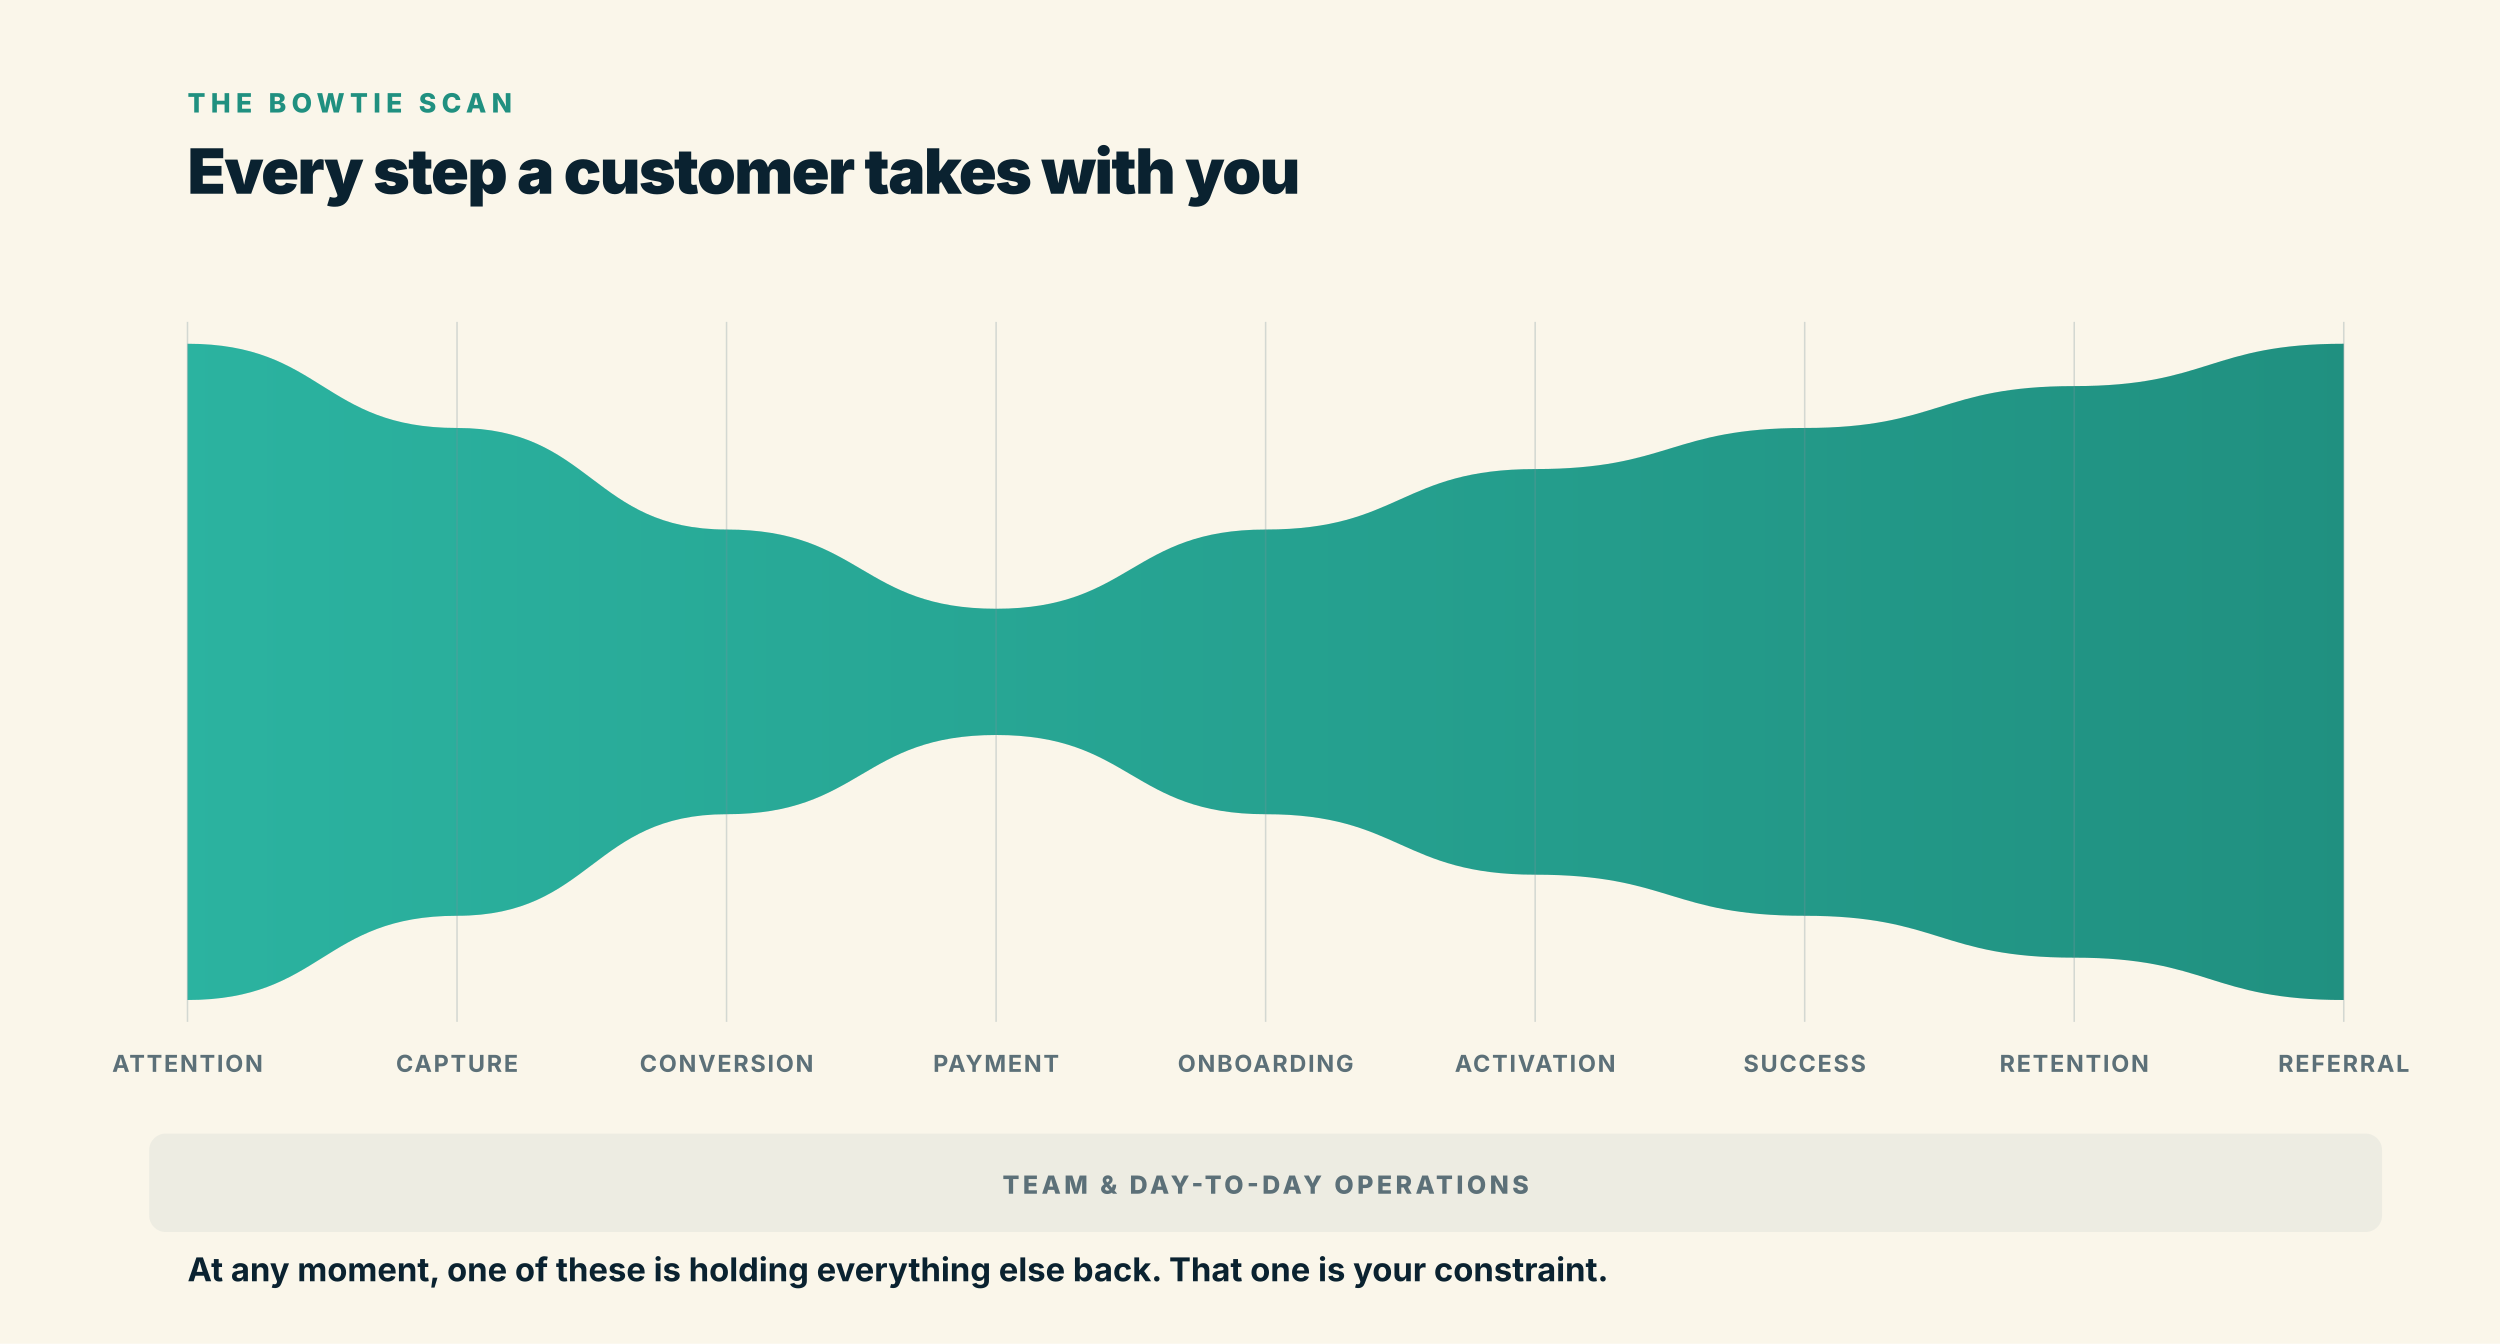
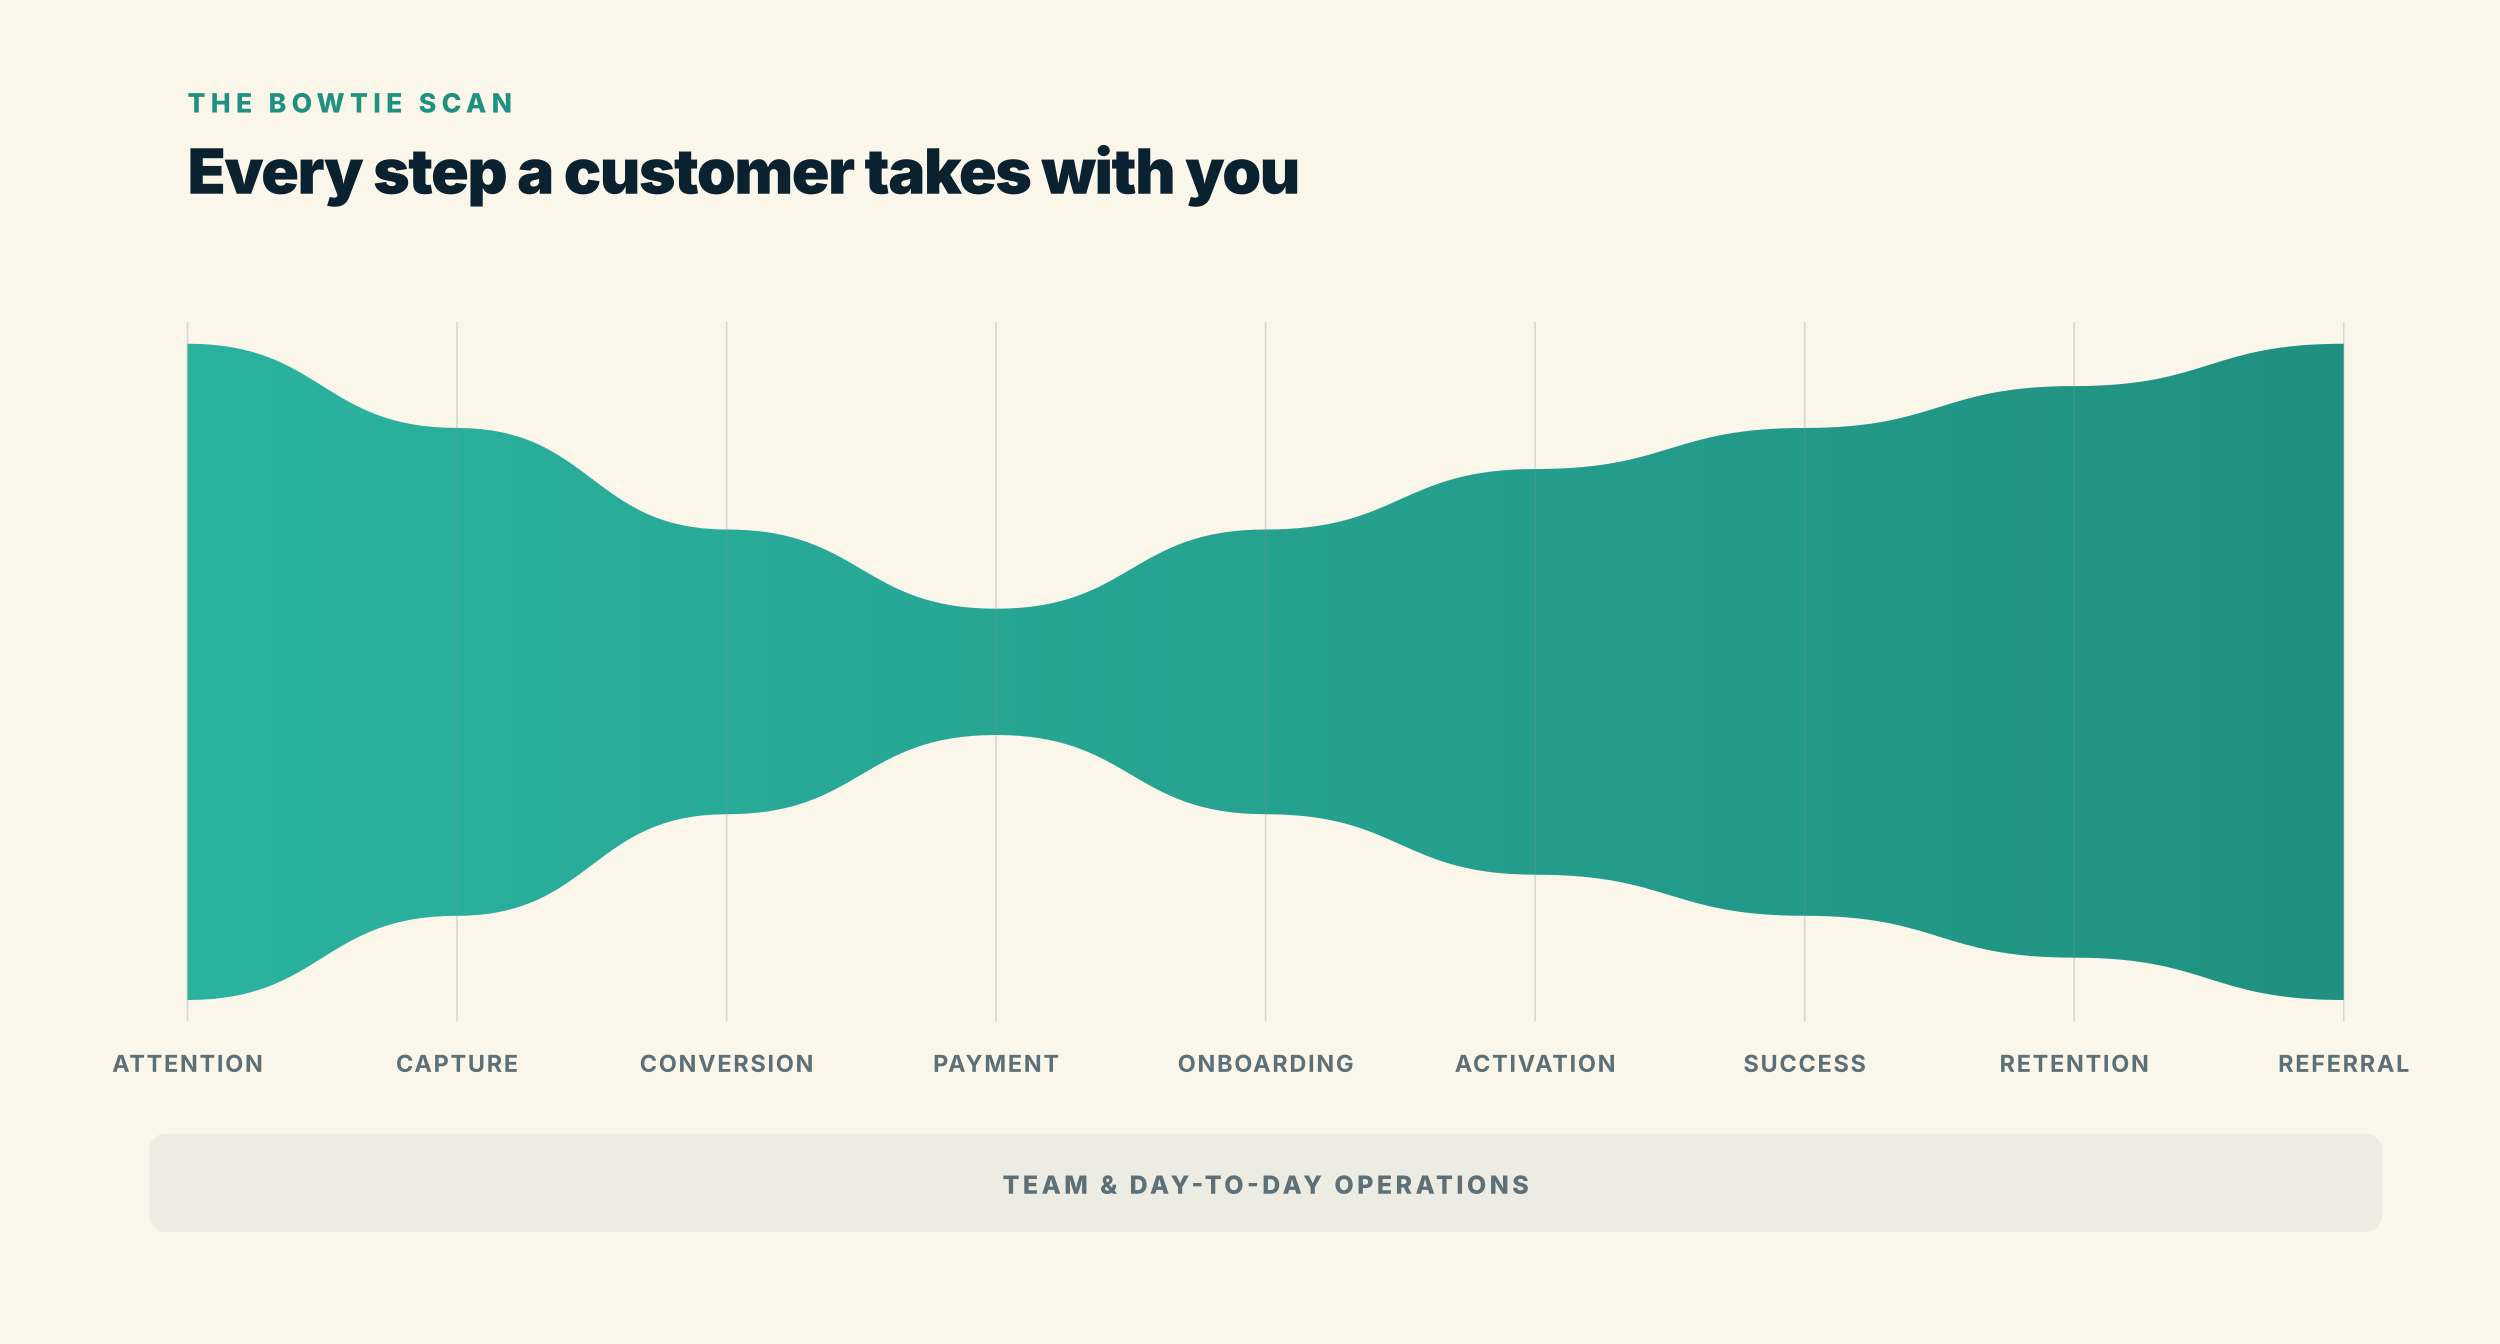
<svg xmlns="http://www.w3.org/2000/svg" viewBox="0 0 1600 860" width="1600" height="860" font-family="Inter, ui-sans-serif, system-ui, sans-serif">
  <rect width="1600" height="860" fill="#FAF6EA" />
  <path d="M 120.0 220.0 C 206.2 220.0 206.2 273.9 292.5 273.9 C 378.8 273.9 378.8 338.9 465.0 338.9 C 551.2 338.9 551.2 389.6 637.5 389.6 C 723.8 389.6 723.8 338.9 810.0 338.9 C 896.2 338.9 896.2 300.2 982.5 300.2 C 1068.8 300.2 1068.8 273.9 1155.0 273.9 C 1241.2 273.9 1241.2 247.1 1327.5 247.1 C 1413.8 247.1 1413.8 220.0 1500.0 220.0 L 1500.0 640.0 C 1413.8 640.0 1413.8 612.9 1327.5 612.9 C 1241.2 612.9 1241.2 586.1 1155.0 586.1 C 1068.8 586.1 1068.8 559.8 982.5 559.8 C 896.2 559.8 896.2 521.1 810.0 521.1 C 723.8 521.1 723.8 470.4 637.5 470.4 C 551.2 470.4 551.2 521.1 465.0 521.1 C 378.8 521.1 378.8 586.1 292.5 586.1 C 206.2 586.1 206.2 640.0 120.0 640.0 Z" fill="#7A9199" opacity="0.16" />
  <defs>
    <linearGradient id="g" x1="0" y1="0" x2="1" y2="0">
      <stop offset="0%" stop-color="#2BB3A0" />
      <stop offset="100%" stop-color="#209080" />
    </linearGradient>
  </defs>
  <path d="M 120.0 220.0 C 206.2 220.0 206.2 273.9 292.5 273.9 C 378.8 273.9 378.8 338.9 465.0 338.9 C 551.2 338.9 551.2 389.6 637.5 389.6 C 723.8 389.6 723.8 338.9 810.0 338.9 C 896.2 338.9 896.2 300.2 982.5 300.2 C 1068.8 300.2 1068.8 273.9 1155.0 273.9 C 1241.2 273.9 1241.2 247.1 1327.5 247.1 C 1413.8 247.1 1413.8 220.0 1500.0 220.0 L 1500.0 640.0 C 1413.8 640.0 1413.8 612.9 1327.5 612.9 C 1241.2 612.9 1241.2 586.1 1155.0 586.1 C 1068.8 586.1 1068.8 559.8 982.5 559.8 C 896.2 559.8 896.2 521.1 810.0 521.1 C 723.8 521.1 723.8 470.4 637.5 470.4 C 551.2 470.4 551.2 521.1 465.0 521.1 C 378.8 521.1 378.8 586.1 292.5 586.1 C 206.2 586.1 206.2 640.0 120.0 640.0 Z" fill="url(#g)" />
  <text x="120" y="72" font-size="17" font-weight="800" letter-spacing="3.4" fill="#209080">THE BOWTIE SCAN</text>
  <text x="120" y="124" font-size="40" font-weight="900" fill="#0A2230" letter-spacing="-1">Every step a customer takes with you</text>
  <line x1="120.0" y1="206.0" x2="120.0" y2="654.0" stroke="#7A9199" stroke-width="1" opacity="0.30" />
  <text x="120.0" y="686" font-size="15" font-weight="700" fill="#5C7078" text-anchor="middle" letter-spacing="1.1">ATTENTION</text>
  <line x1="292.5" y1="206.0" x2="292.5" y2="654.0" stroke="#7A9199" stroke-width="1" opacity="0.30" />
  <text x="292.5" y="686" font-size="15" font-weight="700" fill="#5C7078" text-anchor="middle" letter-spacing="1.1">CAPTURE</text>
  <line x1="465.0" y1="206.0" x2="465.0" y2="654.0" stroke="#7A9199" stroke-width="1" opacity="0.30" />
  <text x="465.0" y="686" font-size="15" font-weight="700" fill="#5C7078" text-anchor="middle" letter-spacing="1.1">CONVERSION</text>
  <line x1="637.5" y1="206.0" x2="637.5" y2="654.0" stroke="#7A9199" stroke-width="1" opacity="0.30" />
  <text x="637.5" y="686" font-size="15" font-weight="700" fill="#5C7078" text-anchor="middle" letter-spacing="1.1">PAYMENT</text>
  <line x1="810.0" y1="206.0" x2="810.0" y2="654.0" stroke="#7A9199" stroke-width="1" opacity="0.30" />
  <text x="810.0" y="686" font-size="15" font-weight="700" fill="#5C7078" text-anchor="middle" letter-spacing="1.1">ONBOARDING</text>
  <line x1="982.5" y1="206.0" x2="982.5" y2="654.0" stroke="#7A9199" stroke-width="1" opacity="0.30" />
  <text x="982.5" y="686" font-size="15" font-weight="700" fill="#5C7078" text-anchor="middle" letter-spacing="1.1">ACTIVATION</text>
  <line x1="1155.0" y1="206.0" x2="1155.0" y2="654.0" stroke="#7A9199" stroke-width="1" opacity="0.30" />
  <text x="1155.0" y="686" font-size="15" font-weight="700" fill="#5C7078" text-anchor="middle" letter-spacing="1.1">SUCCESS</text>
  <line x1="1327.5" y1="206.0" x2="1327.5" y2="654.0" stroke="#7A9199" stroke-width="1" opacity="0.30" />
  <text x="1327.5" y="686" font-size="15" font-weight="700" fill="#5C7078" text-anchor="middle" letter-spacing="1.1">RETENTION</text>
  <line x1="1500.0" y1="206.0" x2="1500.0" y2="654.0" stroke="#7A9199" stroke-width="1" opacity="0.30" />
  <text x="1500.0" y="686" font-size="15" font-weight="700" fill="#5C7078" text-anchor="middle" letter-spacing="1.1">REFERRAL</text>
  <rect x="96" y="726" width="1428" height="62" rx="10" fill="#7A9199" opacity="0.1" stroke="#7A9199" stroke-width="1" />
  <text x="810.0" y="764" font-size="16" font-weight="800" fill="#5C7078" text-anchor="middle" letter-spacing="2.2">TEAM &amp; DAY-TO-DAY OPERATIONS</text>
-   <text x="120" y="820" font-size="21" font-weight="700" fill="#0A2230">At any moment, one of these is holding everything else back. That one is your constraint.</text>
</svg>
